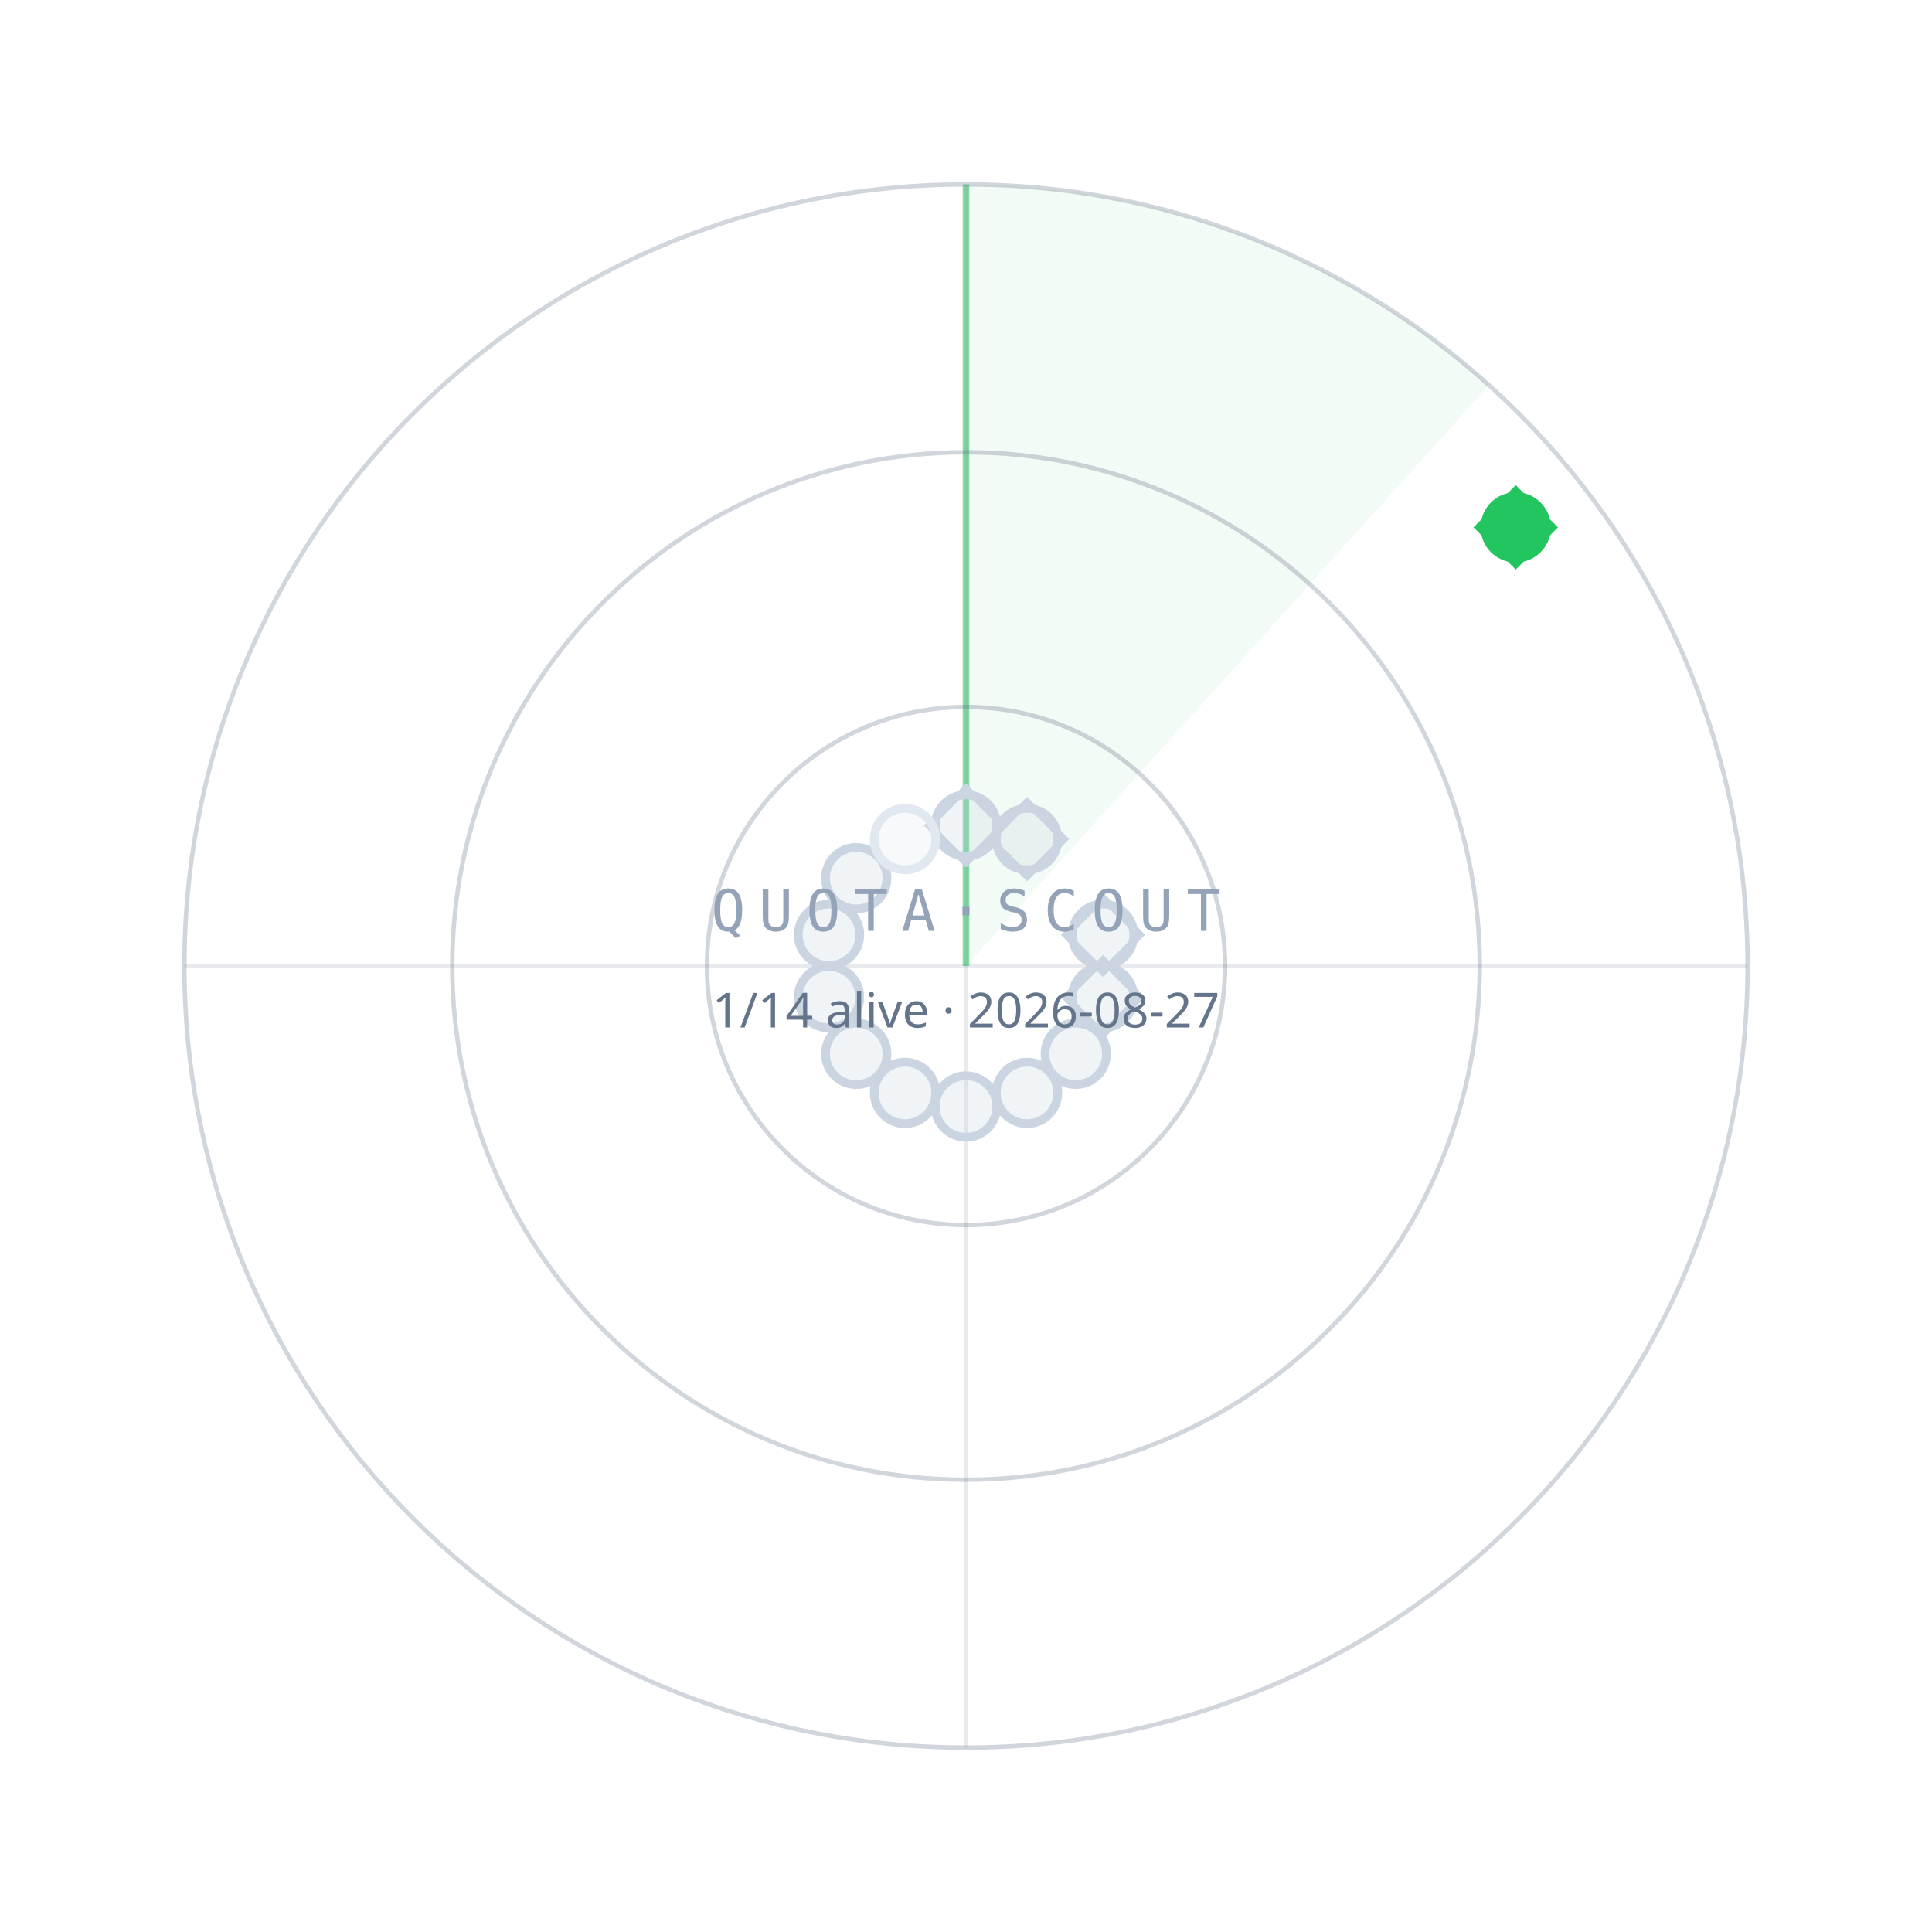
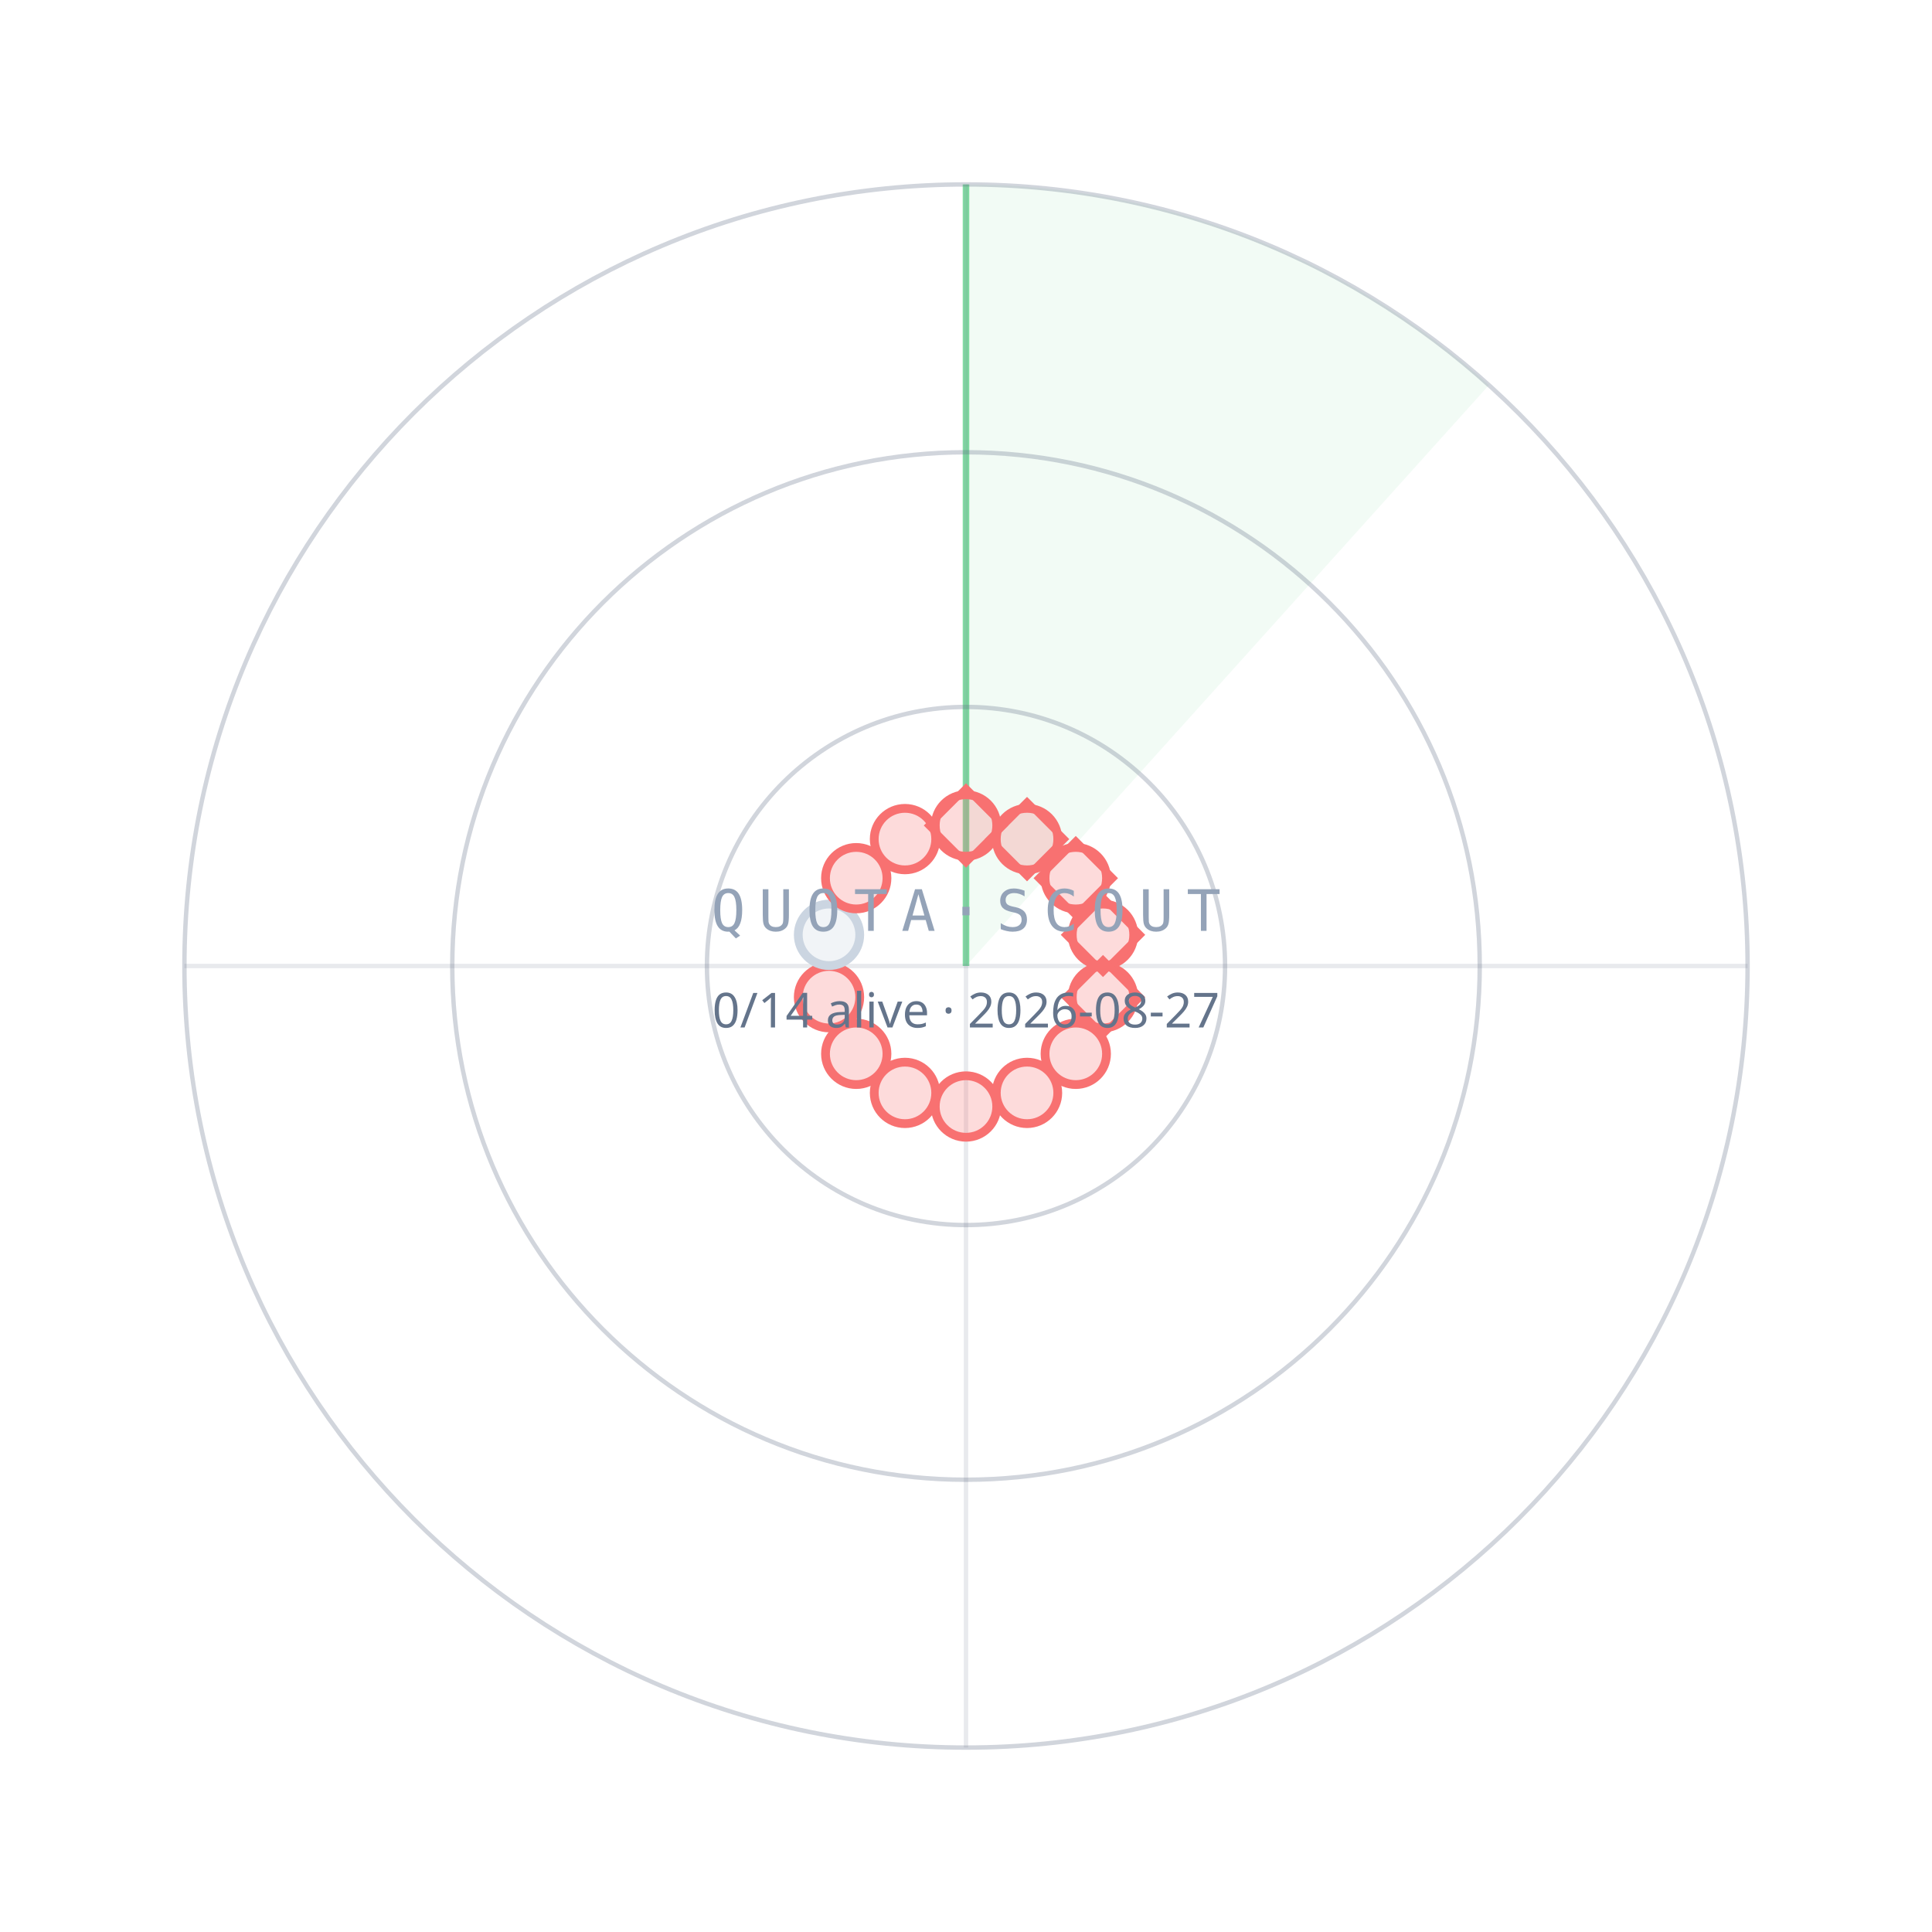
<svg xmlns="http://www.w3.org/2000/svg" width="440" height="440" viewBox="0 0 440 440">
  <path d="M220.0,220.0 L220.0,42.0 A178,178 0 0 1 339.1,87.7 Z" fill="#22C55E" fill-opacity="0.06" />
  <line x1="220.0" y1="220.0" x2="220.0" y2="42.0" stroke="#22C55E" stroke-opacity="0.55" stroke-width="1.5" />
  <circle cx="220.0" cy="220.0" r="59" fill="none" stroke="#64748B" stroke-opacity="0.30" />
  <circle cx="220.0" cy="220.0" r="117" fill="none" stroke="#64748B" stroke-opacity="0.30" />
  <circle cx="220.0" cy="220.0" r="178" fill="none" stroke="#64748B" stroke-opacity="0.30" />
  <line x1="42.0" y1="220.0" x2="398.0" y2="220.0" stroke="#64748B" stroke-opacity="0.15" />
  <line x1="220.0" y1="42.0" x2="220.0" y2="398.0" stroke="#64748B" stroke-opacity="0.15" />
-   <circle cx="220.0" cy="188.0" r="7" fill="#CBD5E1" fill-opacity="0.25" stroke="#CBD5E1" stroke-width="2" />
-   <rect x="-6" y="-6" width="12" height="12" transform="translate(220.0,188.0) rotate(45)" fill="none" stroke="#CBD5E1" stroke-width="1.6" />
-   <circle cx="233.9" cy="191.1" r="7" fill="#CBD5E1" fill-opacity="0.25" stroke="#CBD5E1" stroke-width="2" />
-   <rect x="-6" y="-6" width="12" height="12" transform="translate(233.9,191.1) rotate(45)" fill="none" stroke="#CBD5E1" stroke-width="1.6" />
-   <circle cx="345.2" cy="120.1" r="7" fill="#22C55E" fill-opacity="1" stroke="#22C55E" stroke-width="2" />
-   <rect x="-6" y="-6" width="12" height="12" transform="translate(345.2,120.1) rotate(45)" fill="none" stroke="#22C55E" stroke-width="1.6" />
-   <circle cx="251.2" cy="212.9" r="7" fill="#CBD5E1" fill-opacity="0.25" stroke="#CBD5E1" stroke-width="2" />
-   <rect x="-6" y="-6" width="12" height="12" transform="translate(251.2,212.9) rotate(45)" fill="none" stroke="#CBD5E1" stroke-width="1.6" />
-   <circle cx="251.2" cy="227.1" r="7" fill="#CBD5E1" fill-opacity="0.25" stroke="#CBD5E1" stroke-width="2" />
-   <rect x="-6" y="-6" width="12" height="12" transform="translate(251.2,227.1) rotate(45)" fill="none" stroke="#CBD5E1" stroke-width="1.6" />
-   <circle cx="245.0" cy="240.0" r="7" fill="#CBD5E1" fill-opacity="0.25" stroke="#CBD5E1" stroke-width="2" />
-   <circle cx="233.9" cy="248.9" r="7" fill="#CBD5E1" fill-opacity="0.25" stroke="#CBD5E1" stroke-width="2" />
-   <circle cx="220.0" cy="252.0" r="7" fill="#CBD5E1" fill-opacity="0.25" stroke="#CBD5E1" stroke-width="2" />
-   <circle cx="206.1" cy="248.9" r="7" fill="#CBD5E1" fill-opacity="0.25" stroke="#CBD5E1" stroke-width="2" />
-   <circle cx="195.0" cy="240.0" r="7" fill="#CBD5E1" fill-opacity="0.25" stroke="#CBD5E1" stroke-width="2" />
-   <circle cx="188.8" cy="227.1" r="7" fill="#CBD5E1" fill-opacity="0.25" stroke="#CBD5E1" stroke-width="2" />
+   <circle cx="220.0" cy="188.0" r="7" fill="#F87171" fill-opacity="0.25" stroke="#F87171" stroke-width="2" />
+   <rect x="-6" y="-6" width="12" height="12" transform="translate(220.0,188.0) rotate(45)" fill="none" stroke="#F87171" stroke-width="1.6" />
+   <circle cx="233.9" cy="191.1" r="7" fill="#F87171" fill-opacity="0.25" stroke="#F87171" stroke-width="2" />
+   <rect x="-6" y="-6" width="12" height="12" transform="translate(233.9,191.1) rotate(45)" fill="none" stroke="#F87171" stroke-width="1.6" />
+   <circle cx="245.0" cy="200.0" r="7" fill="#F87171" fill-opacity="0.25" stroke="#F87171" stroke-width="2" />
+   <rect x="-6" y="-6" width="12" height="12" transform="translate(245.0,200.0) rotate(45)" fill="none" stroke="#F87171" stroke-width="1.6" />
+   <circle cx="251.2" cy="212.9" r="7" fill="#F87171" fill-opacity="0.25" stroke="#F87171" stroke-width="2" />
+   <rect x="-6" y="-6" width="12" height="12" transform="translate(251.2,212.9) rotate(45)" fill="none" stroke="#F87171" stroke-width="1.6" />
+   <circle cx="251.2" cy="227.1" r="7" fill="#F87171" fill-opacity="0.25" stroke="#F87171" stroke-width="2" />
+   <rect x="-6" y="-6" width="12" height="12" transform="translate(251.2,227.1) rotate(45)" fill="none" stroke="#F87171" stroke-width="1.6" />
+   <circle cx="245.0" cy="240.0" r="7" fill="#F87171" fill-opacity="0.25" stroke="#F87171" stroke-width="2" />
+   <circle cx="233.9" cy="248.9" r="7" fill="#F87171" fill-opacity="0.25" stroke="#F87171" stroke-width="2" />
+   <circle cx="220.0" cy="252.0" r="7" fill="#F87171" fill-opacity="0.25" stroke="#F87171" stroke-width="2" />
+   <circle cx="206.1" cy="248.9" r="7" fill="#F87171" fill-opacity="0.25" stroke="#F87171" stroke-width="2" />
+   <circle cx="195.0" cy="240.0" r="7" fill="#F87171" fill-opacity="0.25" stroke="#F87171" stroke-width="2" />
+   <circle cx="188.8" cy="227.1" r="7" fill="#F87171" fill-opacity="0.25" stroke="#F87171" stroke-width="2" />
  <circle cx="188.8" cy="212.9" r="7" fill="#CBD5E1" fill-opacity="0.25" stroke="#CBD5E1" stroke-width="2" />
-   <circle cx="195.0" cy="200.0" r="7" fill="#CBD5E1" fill-opacity="0.25" stroke="#CBD5E1" stroke-width="2" />
-   <circle cx="206.1" cy="191.1" r="7" fill="#E2E8F0" fill-opacity="0.25" stroke="#E2E8F0" stroke-width="2" />
+   <circle cx="195.0" cy="200.0" r="7" fill="#F87171" fill-opacity="0.25" stroke="#F87171" stroke-width="2" />
+   <circle cx="206.1" cy="191.1" r="7" fill="#F87171" fill-opacity="0.25" stroke="#F87171" stroke-width="2" />
  <text x="220.0" y="212.0" text-anchor="middle" font-family="ui-monospace,Menlo,monospace" font-size="13" letter-spacing="3" fill="#94A3B8">QUOTA·SCOUT</text>
-   <text x="220.0" y="234.0" text-anchor="middle" font-family="sans-serif" font-size="11" fill="#64748B">1/14 alive · 2026-08-27</text>
+   <text x="220.0" y="234.0" text-anchor="middle" font-family="sans-serif" font-size="11" fill="#64748B">0/14 alive · 2026-08-27</text>
</svg>
